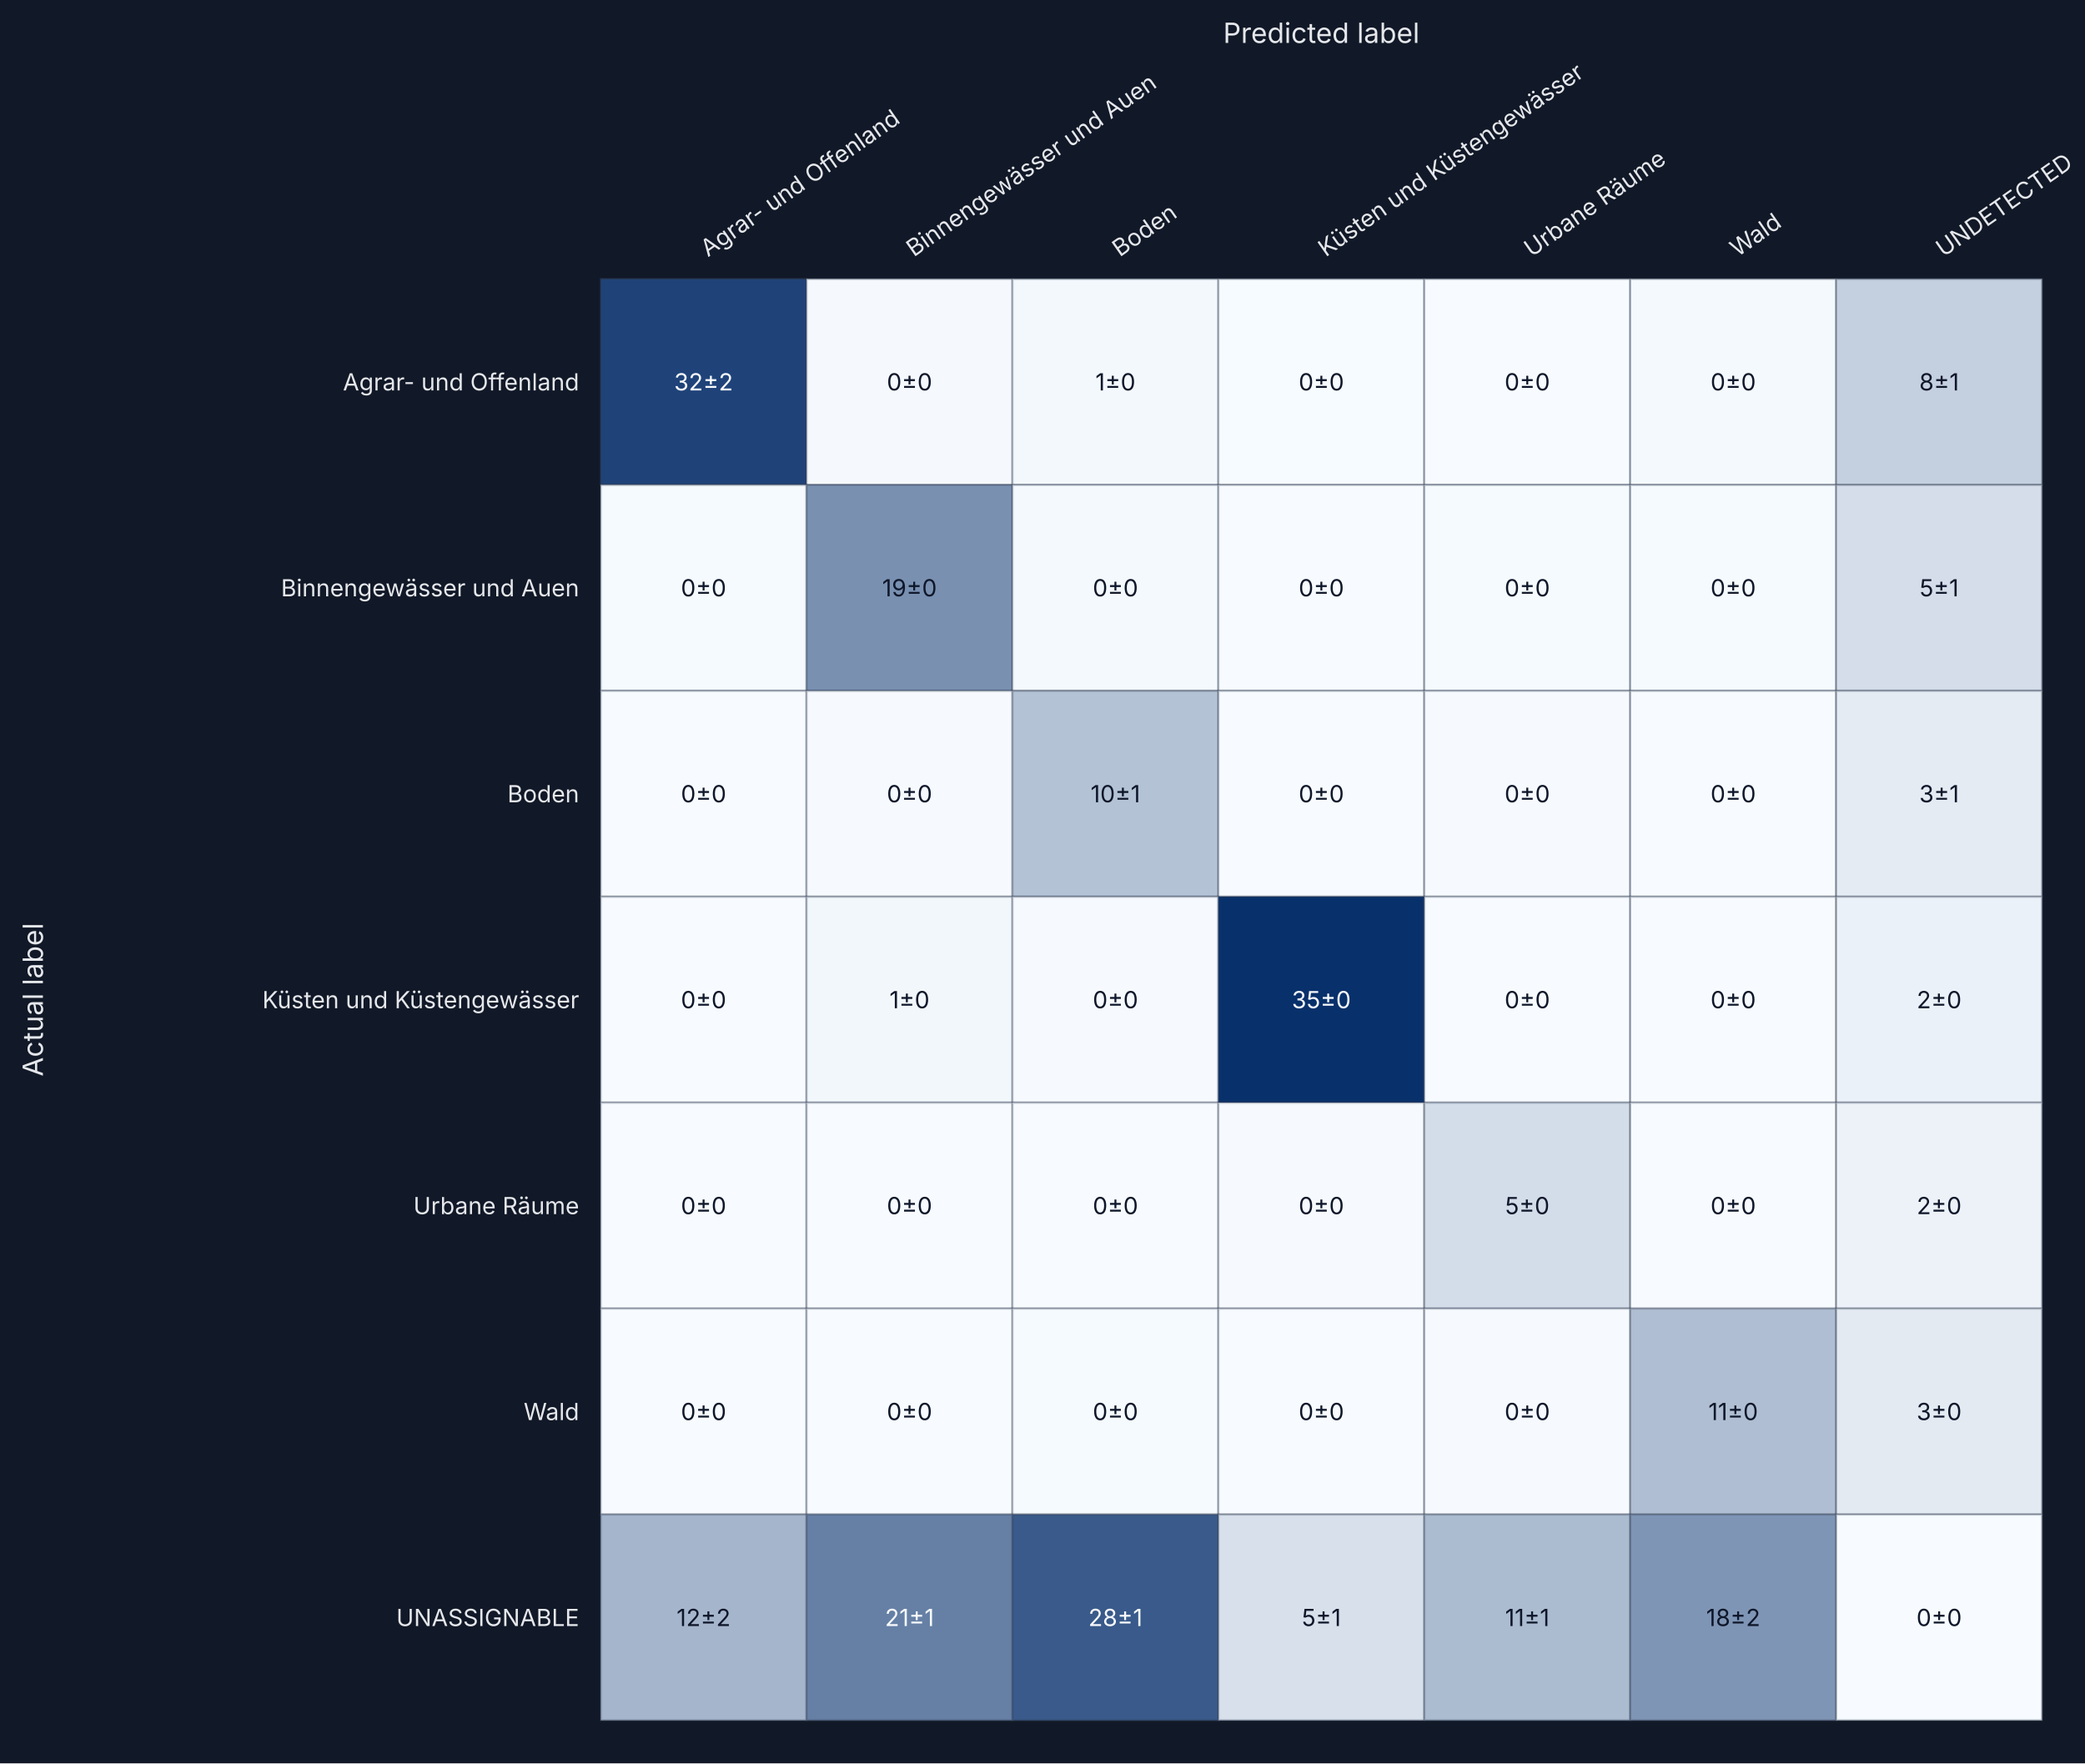
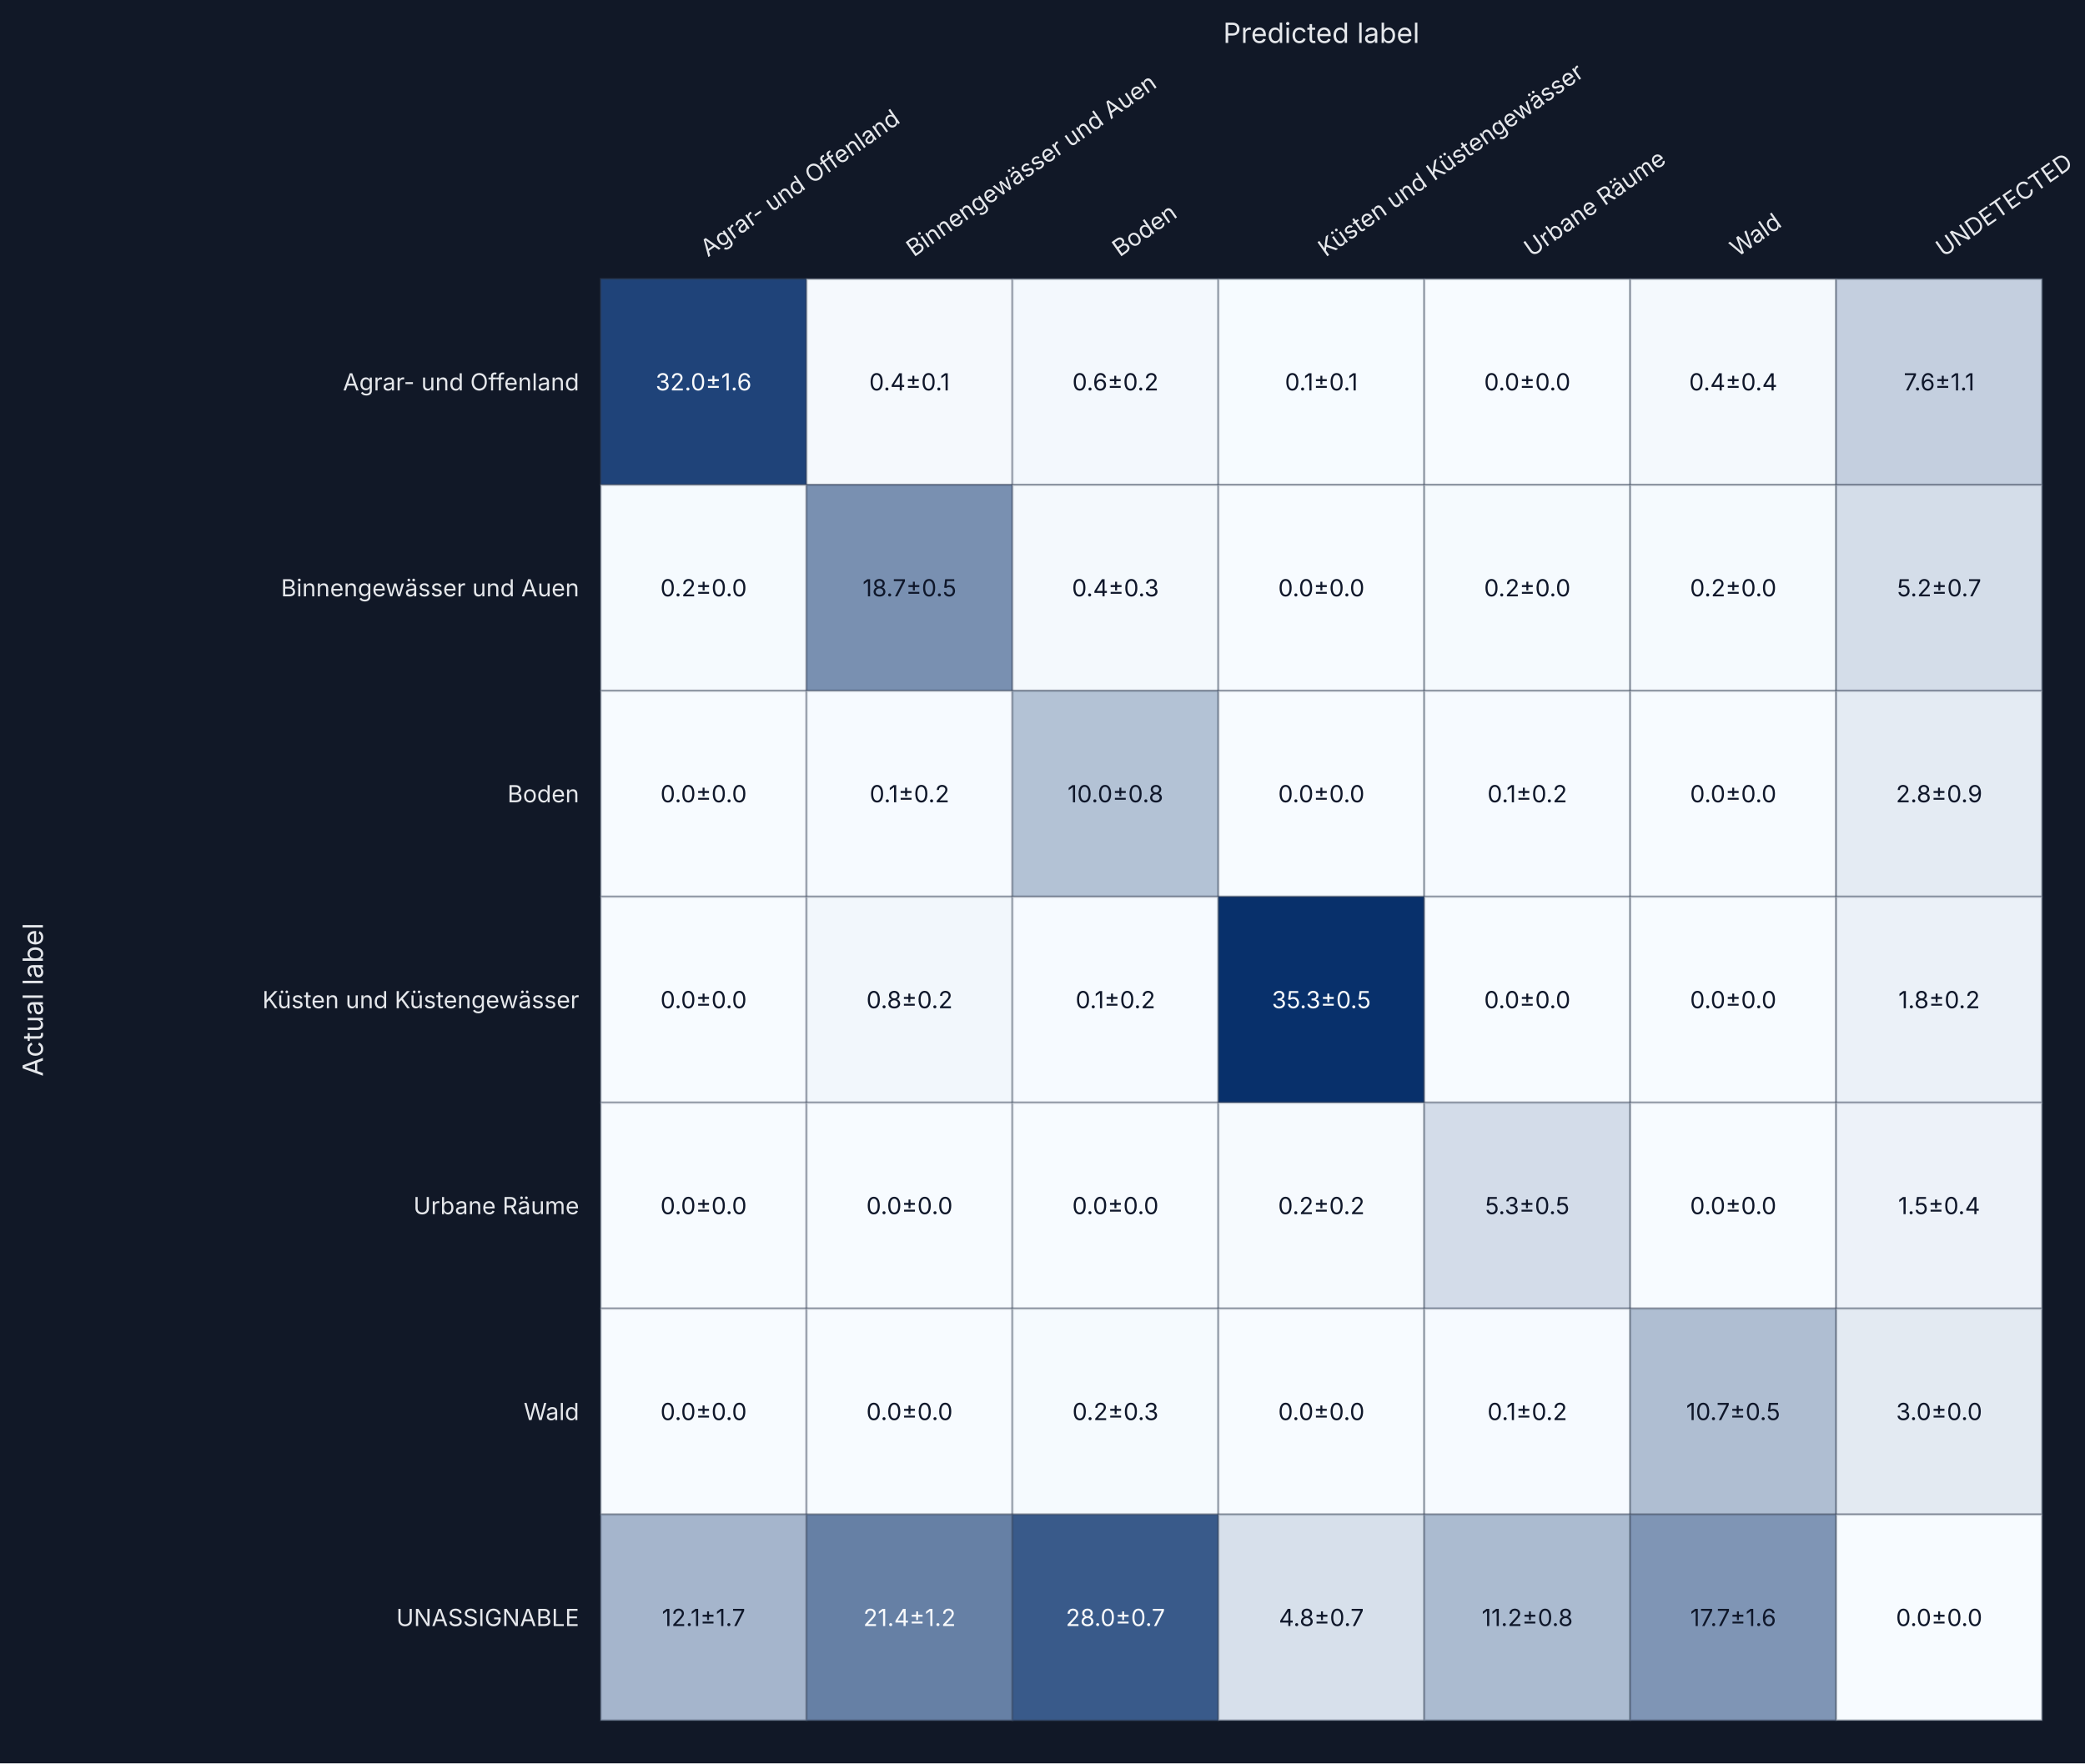
<svg xmlns="http://www.w3.org/2000/svg" width="972" height="822" viewBox="0 0 972 822" style="color: rgb(229, 231, 235); font-family: Inter, Arial, sans-serif; background-color: rgba(0, 0, 0, 0);">
  <rect x="0" y="0" width="972" height="822" fill="rgb(17, 24, 39)" />
  <text x="616" y="20" text-anchor="middle" fill="currentColor" font-size="13">Predicted label</text>
  <text x="20" y="466" transform="rotate(-90 20 466)" text-anchor="middle" fill="currentColor" font-size="13">Actual label</text>
  <text x="270" y="182" text-anchor="end" fill="currentColor" font-size="11">Agrar- und Offenland</text>
  <text x="270" y="278" text-anchor="end" fill="currentColor" font-size="11">Binnengewässer und Auen</text>
  <text x="270" y="374" text-anchor="end" fill="currentColor" font-size="11">Boden</text>
  <text x="270" y="470" text-anchor="end" fill="currentColor" font-size="11">Küsten und Küstengewässer</text>
  <text x="270" y="566" text-anchor="end" fill="currentColor" font-size="11">Urbane Räume</text>
  <text x="270" y="662" text-anchor="end" fill="currentColor" font-size="11">Wald</text>
  <text x="270" y="758" text-anchor="end" fill="currentColor" font-size="11">UNASSIGNABLE</text>
  <rect x="280" y="130" width="96" height="96" fill="rgb(31, 67, 121)" stroke="#33415555" stroke-width="1" style="cursor: crosshair;" />
-   <text x="328" y="182" text-anchor="middle" fill="#f8fafc" font-size="11">32±2</text>
+   <text x="328" y="182" text-anchor="middle" fill="#f8fafc" font-size="11">32.0±1.6</text>
  <rect x="376" y="130" width="96" height="96" fill="rgb(245, 249, 253)" stroke="#33415555" stroke-width="1" style="cursor: crosshair;" />
-   <text x="424" y="182" text-anchor="middle" fill="#0f172a" font-size="11">0±0</text>
+   <text x="424" y="182" text-anchor="middle" fill="#0f172a" font-size="11">0.4±0.1</text>
  <rect x="472" y="130" width="96" height="96" fill="rgb(243, 248, 253)" stroke="#33415555" stroke-width="1" style="cursor: crosshair;" />
-   <text x="520" y="182" text-anchor="middle" fill="#0f172a" font-size="11">1±0</text>
+   <text x="520" y="182" text-anchor="middle" fill="#0f172a" font-size="11">0.6±0.2</text>
  <rect x="568" y="130" width="96" height="96" fill="rgb(246, 251, 255)" stroke="#33415555" stroke-width="1" style="cursor: crosshair;" />
-   <text x="616" y="182" text-anchor="middle" fill="#0f172a" font-size="11">0±0</text>
+   <text x="616" y="182" text-anchor="middle" fill="#0f172a" font-size="11">0.1±0.1</text>
  <rect x="664" y="130" width="96" height="96" fill="rgb(247, 251, 255)" stroke="#33415555" stroke-width="1" style="cursor: crosshair;" />
-   <text x="712" y="182" text-anchor="middle" fill="#0f172a" font-size="11">0±0</text>
+   <text x="712" y="182" text-anchor="middle" fill="#0f172a" font-size="11">0.0±0.0</text>
  <rect x="760" y="130" width="96" height="96" fill="rgb(244, 249, 253)" stroke="#33415555" stroke-width="1" style="cursor: crosshair;" />
-   <text x="808" y="182" text-anchor="middle" fill="#0f172a" font-size="11">0±0</text>
+   <text x="808" y="182" text-anchor="middle" fill="#0f172a" font-size="11">0.4±0.4</text>
  <rect x="856" y="130" width="96" height="96" fill="rgb(196, 207, 223)" stroke="#33415555" stroke-width="1" style="cursor: crosshair;" />
-   <text x="904" y="182" text-anchor="middle" fill="#0f172a" font-size="11">8±1</text>
+   <text x="904" y="182" text-anchor="middle" fill="#0f172a" font-size="11">7.6±1.1</text>
  <rect x="280" y="226" width="96" height="96" fill="rgb(245, 250, 254)" stroke="#33415555" stroke-width="1" style="cursor: crosshair;" />
-   <text x="328" y="278" text-anchor="middle" fill="#0f172a" font-size="11">0±0</text>
+   <text x="328" y="278" text-anchor="middle" fill="#0f172a" font-size="11">0.2±0.0</text>
  <rect x="376" y="226" width="96" height="96" fill="rgb(121, 144, 177)" stroke="#33415555" stroke-width="1" style="cursor: crosshair;" />
-   <text x="424" y="278" text-anchor="middle" fill="#0f172a" font-size="11">19±0</text>
+   <text x="424" y="278" text-anchor="middle" fill="#0f172a" font-size="11">18.7±0.5</text>
  <rect x="472" y="226" width="96" height="96" fill="rgb(244, 249, 253)" stroke="#33415555" stroke-width="1" style="cursor: crosshair;" />
-   <text x="520" y="278" text-anchor="middle" fill="#0f172a" font-size="11">0±0</text>
+   <text x="520" y="278" text-anchor="middle" fill="#0f172a" font-size="11">0.4±0.3</text>
  <rect x="568" y="226" width="96" height="96" fill="rgb(247, 251, 255)" stroke="#33415555" stroke-width="1" style="cursor: crosshair;" />
-   <text x="616" y="278" text-anchor="middle" fill="#0f172a" font-size="11">0±0</text>
+   <text x="616" y="278" text-anchor="middle" fill="#0f172a" font-size="11">0.0±0.0</text>
  <rect x="664" y="226" width="96" height="96" fill="rgb(245, 250, 254)" stroke="#33415555" stroke-width="1" style="cursor: crosshair;" />
-   <text x="712" y="278" text-anchor="middle" fill="#0f172a" font-size="11">0±0</text>
+   <text x="712" y="278" text-anchor="middle" fill="#0f172a" font-size="11">0.2±0.0</text>
  <rect x="760" y="226" width="96" height="96" fill="rgb(245, 250, 254)" stroke="#33415555" stroke-width="1" style="cursor: crosshair;" />
-   <text x="808" y="278" text-anchor="middle" fill="#0f172a" font-size="11">0±0</text>
+   <text x="808" y="278" text-anchor="middle" fill="#0f172a" font-size="11">0.2±0.0</text>
  <rect x="856" y="226" width="96" height="96" fill="rgb(212, 221, 233)" stroke="#33415555" stroke-width="1" style="cursor: crosshair;" />
-   <text x="904" y="278" text-anchor="middle" fill="#0f172a" font-size="11">5±1</text>
+   <text x="904" y="278" text-anchor="middle" fill="#0f172a" font-size="11">5.2±0.7</text>
  <rect x="280" y="322" width="96" height="96" fill="rgb(247, 251, 255)" stroke="#33415555" stroke-width="1" style="cursor: crosshair;" />
-   <text x="328" y="374" text-anchor="middle" fill="#0f172a" font-size="11">0±0</text>
+   <text x="328" y="374" text-anchor="middle" fill="#0f172a" font-size="11">0.0±0.0</text>
  <rect x="376" y="322" width="96" height="96" fill="rgb(246, 250, 255)" stroke="#33415555" stroke-width="1" style="cursor: crosshair;" />
-   <text x="424" y="374" text-anchor="middle" fill="#0f172a" font-size="11">0±0</text>
+   <text x="424" y="374" text-anchor="middle" fill="#0f172a" font-size="11">0.1±0.2</text>
  <rect x="472" y="322" width="96" height="96" fill="rgb(179, 194, 213)" stroke="#33415555" stroke-width="1" style="cursor: crosshair;" />
-   <text x="520" y="374" text-anchor="middle" fill="#0f172a" font-size="11">10±1</text>
+   <text x="520" y="374" text-anchor="middle" fill="#0f172a" font-size="11">10.0±0.8</text>
  <rect x="568" y="322" width="96" height="96" fill="rgb(247, 251, 255)" stroke="#33415555" stroke-width="1" style="cursor: crosshair;" />
-   <text x="616" y="374" text-anchor="middle" fill="#0f172a" font-size="11">0±0</text>
+   <text x="616" y="374" text-anchor="middle" fill="#0f172a" font-size="11">0.0±0.0</text>
  <rect x="664" y="322" width="96" height="96" fill="rgb(246, 250, 255)" stroke="#33415555" stroke-width="1" style="cursor: crosshair;" />
-   <text x="712" y="374" text-anchor="middle" fill="#0f172a" font-size="11">0±0</text>
+   <text x="712" y="374" text-anchor="middle" fill="#0f172a" font-size="11">0.1±0.2</text>
  <rect x="760" y="322" width="96" height="96" fill="rgb(247, 251, 255)" stroke="#33415555" stroke-width="1" style="cursor: crosshair;" />
-   <text x="808" y="374" text-anchor="middle" fill="#0f172a" font-size="11">0±0</text>
+   <text x="808" y="374" text-anchor="middle" fill="#0f172a" font-size="11">0.0±0.0</text>
  <rect x="856" y="322" width="96" height="96" fill="rgb(228, 235, 243)" stroke="#33415555" stroke-width="1" style="cursor: crosshair;" />
-   <text x="904" y="374" text-anchor="middle" fill="#0f172a" font-size="11">3±1</text>
+   <text x="904" y="374" text-anchor="middle" fill="#0f172a" font-size="11">2.8±0.9</text>
  <rect x="280" y="418" width="96" height="96" fill="rgb(247, 251, 255)" stroke="#33415555" stroke-width="1" style="cursor: crosshair;" />
-   <text x="328" y="470" text-anchor="middle" fill="#0f172a" font-size="11">0±0</text>
+   <text x="328" y="470" text-anchor="middle" fill="#0f172a" font-size="11">0.0±0.0</text>
  <rect x="376" y="418" width="96" height="96" fill="rgb(242, 247, 252)" stroke="#33415555" stroke-width="1" style="cursor: crosshair;" />
-   <text x="424" y="470" text-anchor="middle" fill="#0f172a" font-size="11">1±0</text>
+   <text x="424" y="470" text-anchor="middle" fill="#0f172a" font-size="11">0.8±0.2</text>
  <rect x="472" y="418" width="96" height="96" fill="rgb(246, 250, 255)" stroke="#33415555" stroke-width="1" style="cursor: crosshair;" />
-   <text x="520" y="470" text-anchor="middle" fill="#0f172a" font-size="11">0±0</text>
+   <text x="520" y="470" text-anchor="middle" fill="#0f172a" font-size="11">0.1±0.2</text>
  <rect x="568" y="418" width="96" height="96" fill="rgb(8, 48, 107)" stroke="#33415555" stroke-width="1" style="cursor: crosshair;" />
-   <text x="616" y="470" text-anchor="middle" fill="#f8fafc" font-size="11">35±0</text>
+   <text x="616" y="470" text-anchor="middle" fill="#f8fafc" font-size="11">35.3±0.5</text>
  <rect x="664" y="418" width="96" height="96" fill="rgb(247, 251, 255)" stroke="#33415555" stroke-width="1" style="cursor: crosshair;" />
-   <text x="712" y="470" text-anchor="middle" fill="#0f172a" font-size="11">0±0</text>
+   <text x="712" y="470" text-anchor="middle" fill="#0f172a" font-size="11">0.0±0.0</text>
  <rect x="760" y="418" width="96" height="96" fill="rgb(247, 251, 255)" stroke="#33415555" stroke-width="1" style="cursor: crosshair;" />
-   <text x="808" y="470" text-anchor="middle" fill="#0f172a" font-size="11">0±0</text>
+   <text x="808" y="470" text-anchor="middle" fill="#0f172a" font-size="11">0.0±0.0</text>
  <rect x="856" y="418" width="96" height="96" fill="rgb(235, 241, 248)" stroke="#33415555" stroke-width="1" style="cursor: crosshair;" />
-   <text x="904" y="470" text-anchor="middle" fill="#0f172a" font-size="11">2±0</text>
+   <text x="904" y="470" text-anchor="middle" fill="#0f172a" font-size="11">1.8±0.2</text>
  <rect x="280" y="514" width="96" height="96" fill="rgb(247, 251, 255)" stroke="#33415555" stroke-width="1" style="cursor: crosshair;" />
-   <text x="328" y="566" text-anchor="middle" fill="#0f172a" font-size="11">0±0</text>
+   <text x="328" y="566" text-anchor="middle" fill="#0f172a" font-size="11">0.0±0.0</text>
  <rect x="376" y="514" width="96" height="96" fill="rgb(247, 251, 255)" stroke="#33415555" stroke-width="1" style="cursor: crosshair;" />
-   <text x="424" y="566" text-anchor="middle" fill="#0f172a" font-size="11">0±0</text>
+   <text x="424" y="566" text-anchor="middle" fill="#0f172a" font-size="11">0.0±0.0</text>
  <rect x="472" y="514" width="96" height="96" fill="rgb(247, 251, 255)" stroke="#33415555" stroke-width="1" style="cursor: crosshair;" />
-   <text x="520" y="566" text-anchor="middle" fill="#0f172a" font-size="11">0±0</text>
+   <text x="520" y="566" text-anchor="middle" fill="#0f172a" font-size="11">0.0±0.0</text>
  <rect x="568" y="514" width="96" height="96" fill="rgb(246, 250, 254)" stroke="#33415555" stroke-width="1" style="cursor: crosshair;" />
-   <text x="616" y="566" text-anchor="middle" fill="#0f172a" font-size="11">0±0</text>
+   <text x="616" y="566" text-anchor="middle" fill="#0f172a" font-size="11">0.2±0.2</text>
  <rect x="664" y="514" width="96" height="96" fill="rgb(211, 220, 233)" stroke="#33415555" stroke-width="1" style="cursor: crosshair;" />
-   <text x="712" y="566" text-anchor="middle" fill="#0f172a" font-size="11">5±0</text>
+   <text x="712" y="566" text-anchor="middle" fill="#0f172a" font-size="11">5.3±0.5</text>
  <rect x="760" y="514" width="96" height="96" fill="rgb(247, 251, 255)" stroke="#33415555" stroke-width="1" style="cursor: crosshair;" />
-   <text x="808" y="566" text-anchor="middle" fill="#0f172a" font-size="11">0±0</text>
+   <text x="808" y="566" text-anchor="middle" fill="#0f172a" font-size="11">0.0±0.0</text>
  <rect x="856" y="514" width="96" height="96" fill="rgb(237, 242, 249)" stroke="#33415555" stroke-width="1" style="cursor: crosshair;" />
-   <text x="904" y="566" text-anchor="middle" fill="#0f172a" font-size="11">2±0</text>
+   <text x="904" y="566" text-anchor="middle" fill="#0f172a" font-size="11">1.5±0.4</text>
  <rect x="280" y="610" width="96" height="96" fill="rgb(247, 251, 255)" stroke="#33415555" stroke-width="1" style="cursor: crosshair;" />
-   <text x="328" y="662" text-anchor="middle" fill="#0f172a" font-size="11">0±0</text>
+   <text x="328" y="662" text-anchor="middle" fill="#0f172a" font-size="11">0.0±0.0</text>
  <rect x="376" y="610" width="96" height="96" fill="rgb(247, 251, 255)" stroke="#33415555" stroke-width="1" style="cursor: crosshair;" />
-   <text x="424" y="662" text-anchor="middle" fill="#0f172a" font-size="11">0±0</text>
+   <text x="424" y="662" text-anchor="middle" fill="#0f172a" font-size="11">0.0±0.0</text>
  <rect x="472" y="610" width="96" height="96" fill="rgb(245, 250, 254)" stroke="#33415555" stroke-width="1" style="cursor: crosshair;" />
-   <text x="520" y="662" text-anchor="middle" fill="#0f172a" font-size="11">0±0</text>
+   <text x="520" y="662" text-anchor="middle" fill="#0f172a" font-size="11">0.2±0.3</text>
  <rect x="568" y="610" width="96" height="96" fill="rgb(247, 251, 255)" stroke="#33415555" stroke-width="1" style="cursor: crosshair;" />
-   <text x="616" y="662" text-anchor="middle" fill="#0f172a" font-size="11">0±0</text>
+   <text x="616" y="662" text-anchor="middle" fill="#0f172a" font-size="11">0.0±0.0</text>
  <rect x="664" y="610" width="96" height="96" fill="rgb(246, 250, 255)" stroke="#33415555" stroke-width="1" style="cursor: crosshair;" />
-   <text x="712" y="662" text-anchor="middle" fill="#0f172a" font-size="11">0±0</text>
+   <text x="712" y="662" text-anchor="middle" fill="#0f172a" font-size="11">0.1±0.2</text>
  <rect x="760" y="610" width="96" height="96" fill="rgb(175, 190, 210)" stroke="#33415555" stroke-width="1" style="cursor: crosshair;" />
-   <text x="808" y="662" text-anchor="middle" fill="#0f172a" font-size="11">11±0</text>
+   <text x="808" y="662" text-anchor="middle" fill="#0f172a" font-size="11">10.7±0.5</text>
  <rect x="856" y="610" width="96" height="96" fill="rgb(227, 234, 242)" stroke="#33415555" stroke-width="1" style="cursor: crosshair;" />
-   <text x="904" y="662" text-anchor="middle" fill="#0f172a" font-size="11">3±0</text>
+   <text x="904" y="662" text-anchor="middle" fill="#0f172a" font-size="11">3.0±0.0</text>
  <rect x="280" y="706" width="96" height="96" fill="rgb(165, 181, 204)" stroke="#33415555" stroke-width="1" style="cursor: crosshair;" />
-   <text x="328" y="758" text-anchor="middle" fill="#0f172a" font-size="11">12±2</text>
+   <text x="328" y="758" text-anchor="middle" fill="#0f172a" font-size="11">12.1±1.7</text>
  <rect x="376" y="706" width="96" height="96" fill="rgb(102, 128, 165)" stroke="#33415555" stroke-width="1" style="cursor: crosshair;" />
-   <text x="424" y="758" text-anchor="middle" fill="#f8fafc" font-size="11">21±1</text>
+   <text x="424" y="758" text-anchor="middle" fill="#f8fafc" font-size="11">21.4±1.2</text>
  <rect x="472" y="706" width="96" height="96" fill="rgb(57, 90, 138)" stroke="#33415555" stroke-width="1" style="cursor: crosshair;" />
-   <text x="520" y="758" text-anchor="middle" fill="#f8fafc" font-size="11">28±1</text>
+   <text x="520" y="758" text-anchor="middle" fill="#f8fafc" font-size="11">28.0±0.7</text>
  <rect x="568" y="706" width="96" height="96" fill="rgb(215, 224, 235)" stroke="#33415555" stroke-width="1" style="cursor: crosshair;" />
-   <text x="616" y="758" text-anchor="middle" fill="#0f172a" font-size="11">5±1</text>
+   <text x="616" y="758" text-anchor="middle" fill="#0f172a" font-size="11">4.8±0.7</text>
  <rect x="664" y="706" width="96" height="96" fill="rgb(171, 187, 208)" stroke="#33415555" stroke-width="1" style="cursor: crosshair;" />
-   <text x="712" y="758" text-anchor="middle" fill="#0f172a" font-size="11">11±1</text>
+   <text x="712" y="758" text-anchor="middle" fill="#0f172a" font-size="11">11.2±0.8</text>
  <rect x="760" y="706" width="96" height="96" fill="rgb(127, 149, 181)" stroke="#33415555" stroke-width="1" style="cursor: crosshair;" />
-   <text x="808" y="758" text-anchor="middle" fill="#0f172a" font-size="11">18±2</text>
+   <text x="808" y="758" text-anchor="middle" fill="#0f172a" font-size="11">17.7±1.6</text>
  <rect x="856" y="706" width="96" height="96" fill="rgb(247, 251, 255)" stroke="#33415555" stroke-width="1" style="cursor: crosshair;" />
-   <text x="904" y="758" text-anchor="middle" fill="#0f172a" font-size="11">0±0</text>
+   <text x="904" y="758" text-anchor="middle" fill="#0f172a" font-size="11">0.0±0.0</text>
  <text x="330" y="120" transform="rotate(-35 330 120)" text-anchor="start" fill="currentColor" font-size="11">Agrar- und Offenland</text>
  <text x="426" y="120" transform="rotate(-35 426 120)" text-anchor="start" fill="currentColor" font-size="11">Binnengewässer und Auen</text>
  <text x="522" y="120" transform="rotate(-35 522 120)" text-anchor="start" fill="currentColor" font-size="11">Boden</text>
  <text x="618" y="120" transform="rotate(-35 618 120)" text-anchor="start" fill="currentColor" font-size="11">Küsten und Küstengewässer</text>
  <text x="714" y="120" transform="rotate(-35 714 120)" text-anchor="start" fill="currentColor" font-size="11">Urbane Räume</text>
  <text x="810" y="120" transform="rotate(-35 810 120)" text-anchor="start" fill="currentColor" font-size="11">Wald</text>
  <text x="906" y="120" transform="rotate(-35 906 120)" text-anchor="start" fill="currentColor" font-size="11">UNDETECTED</text>
</svg>
